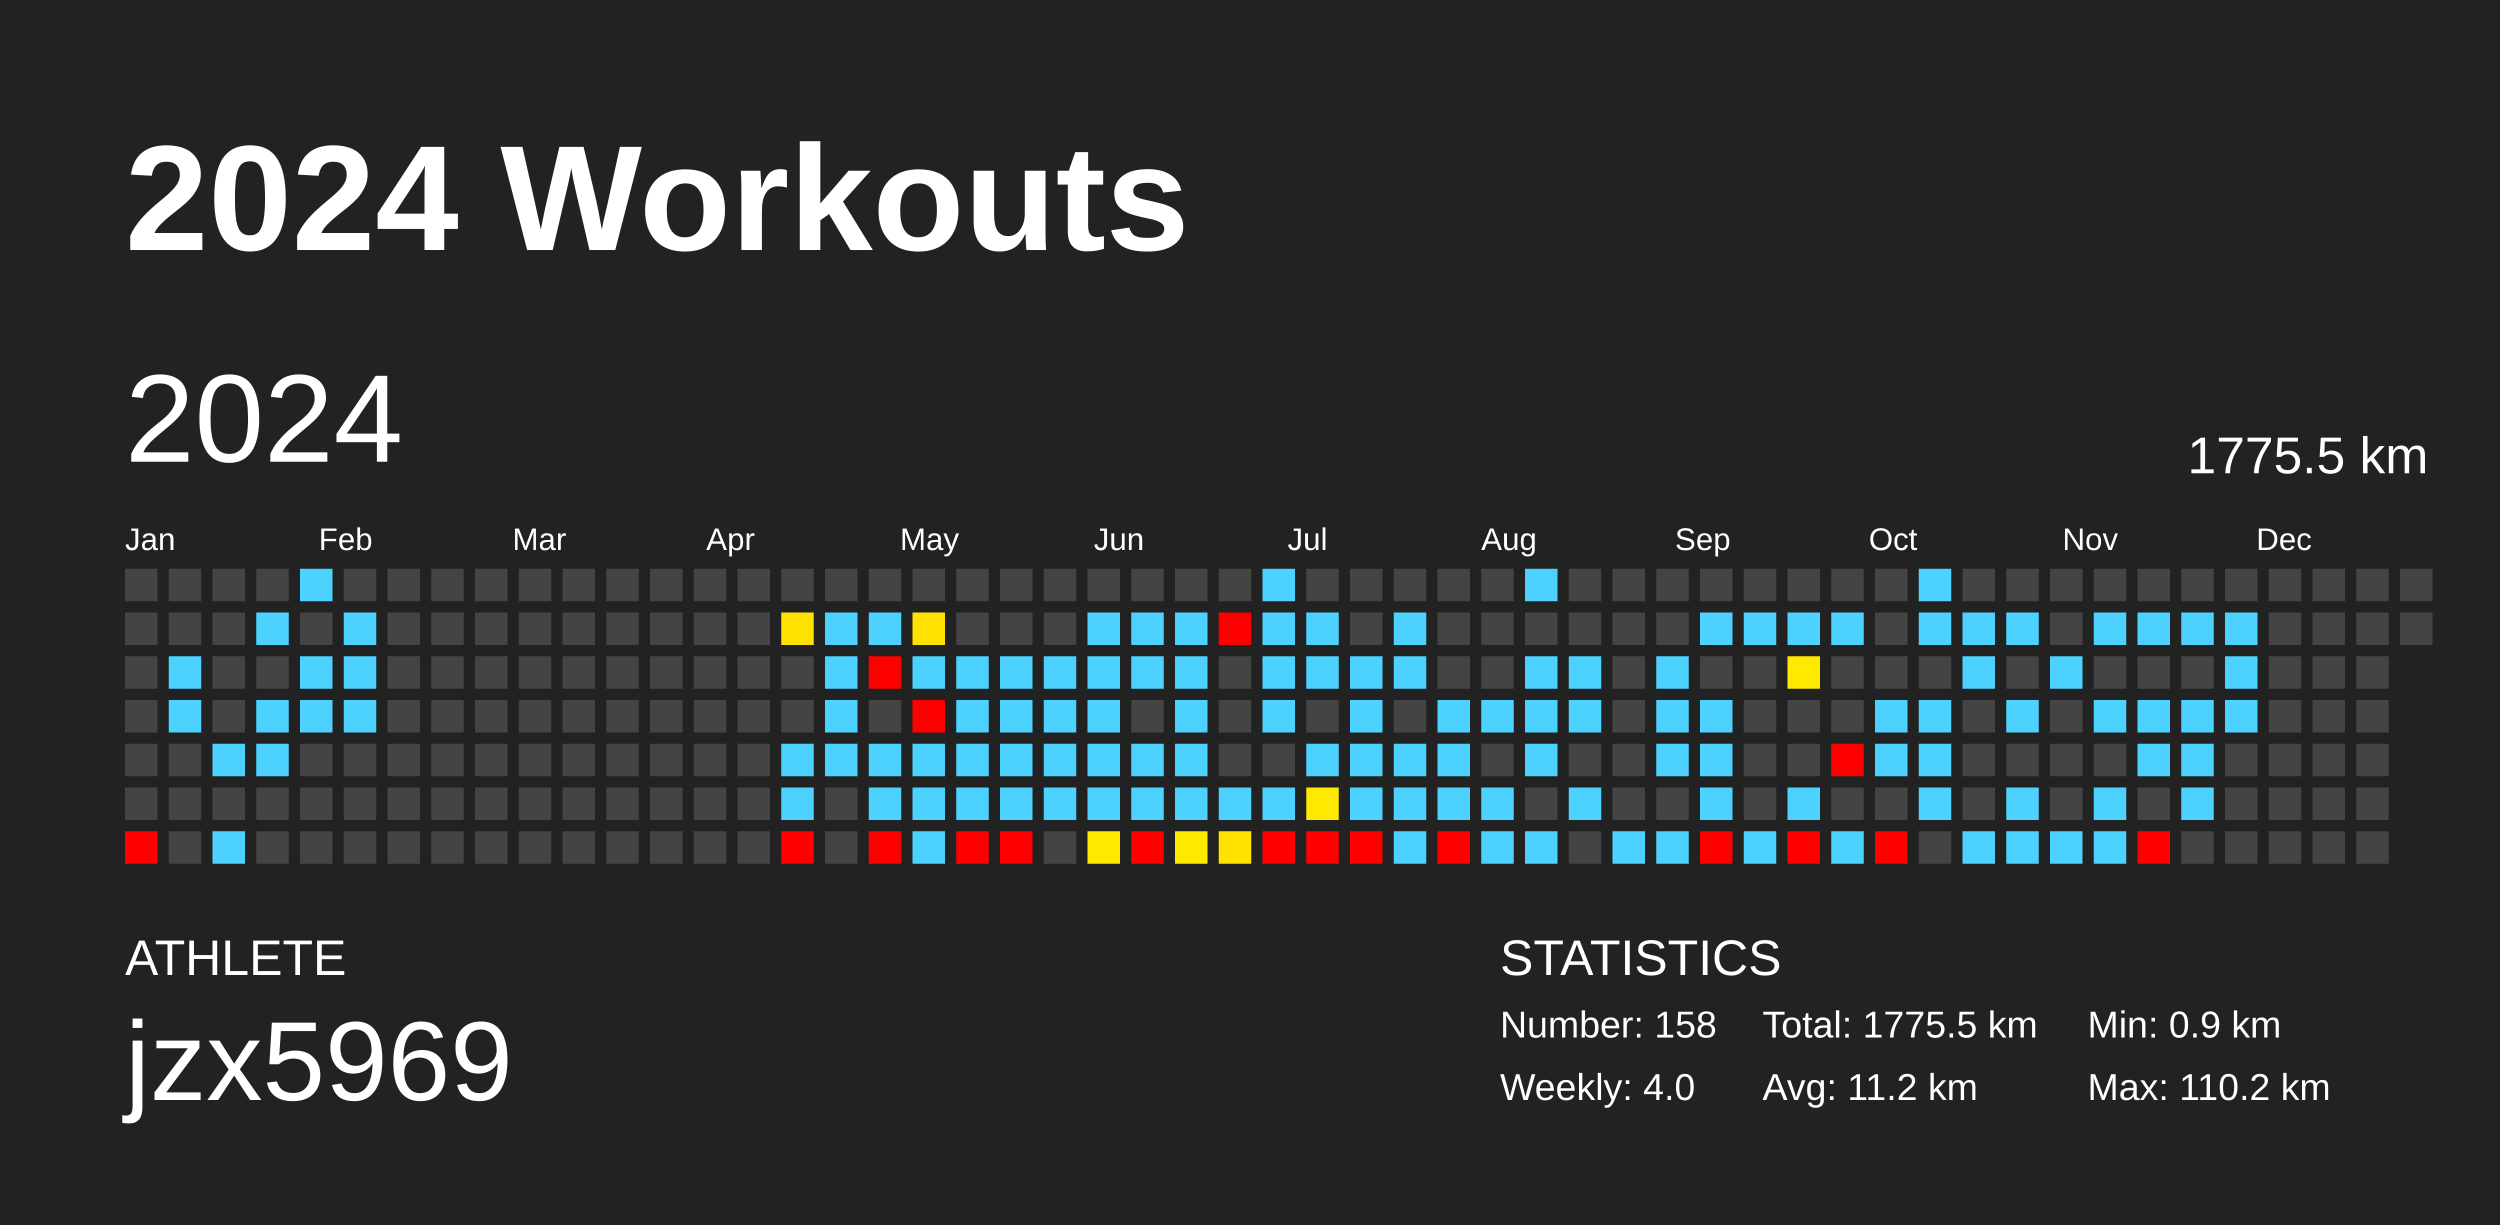
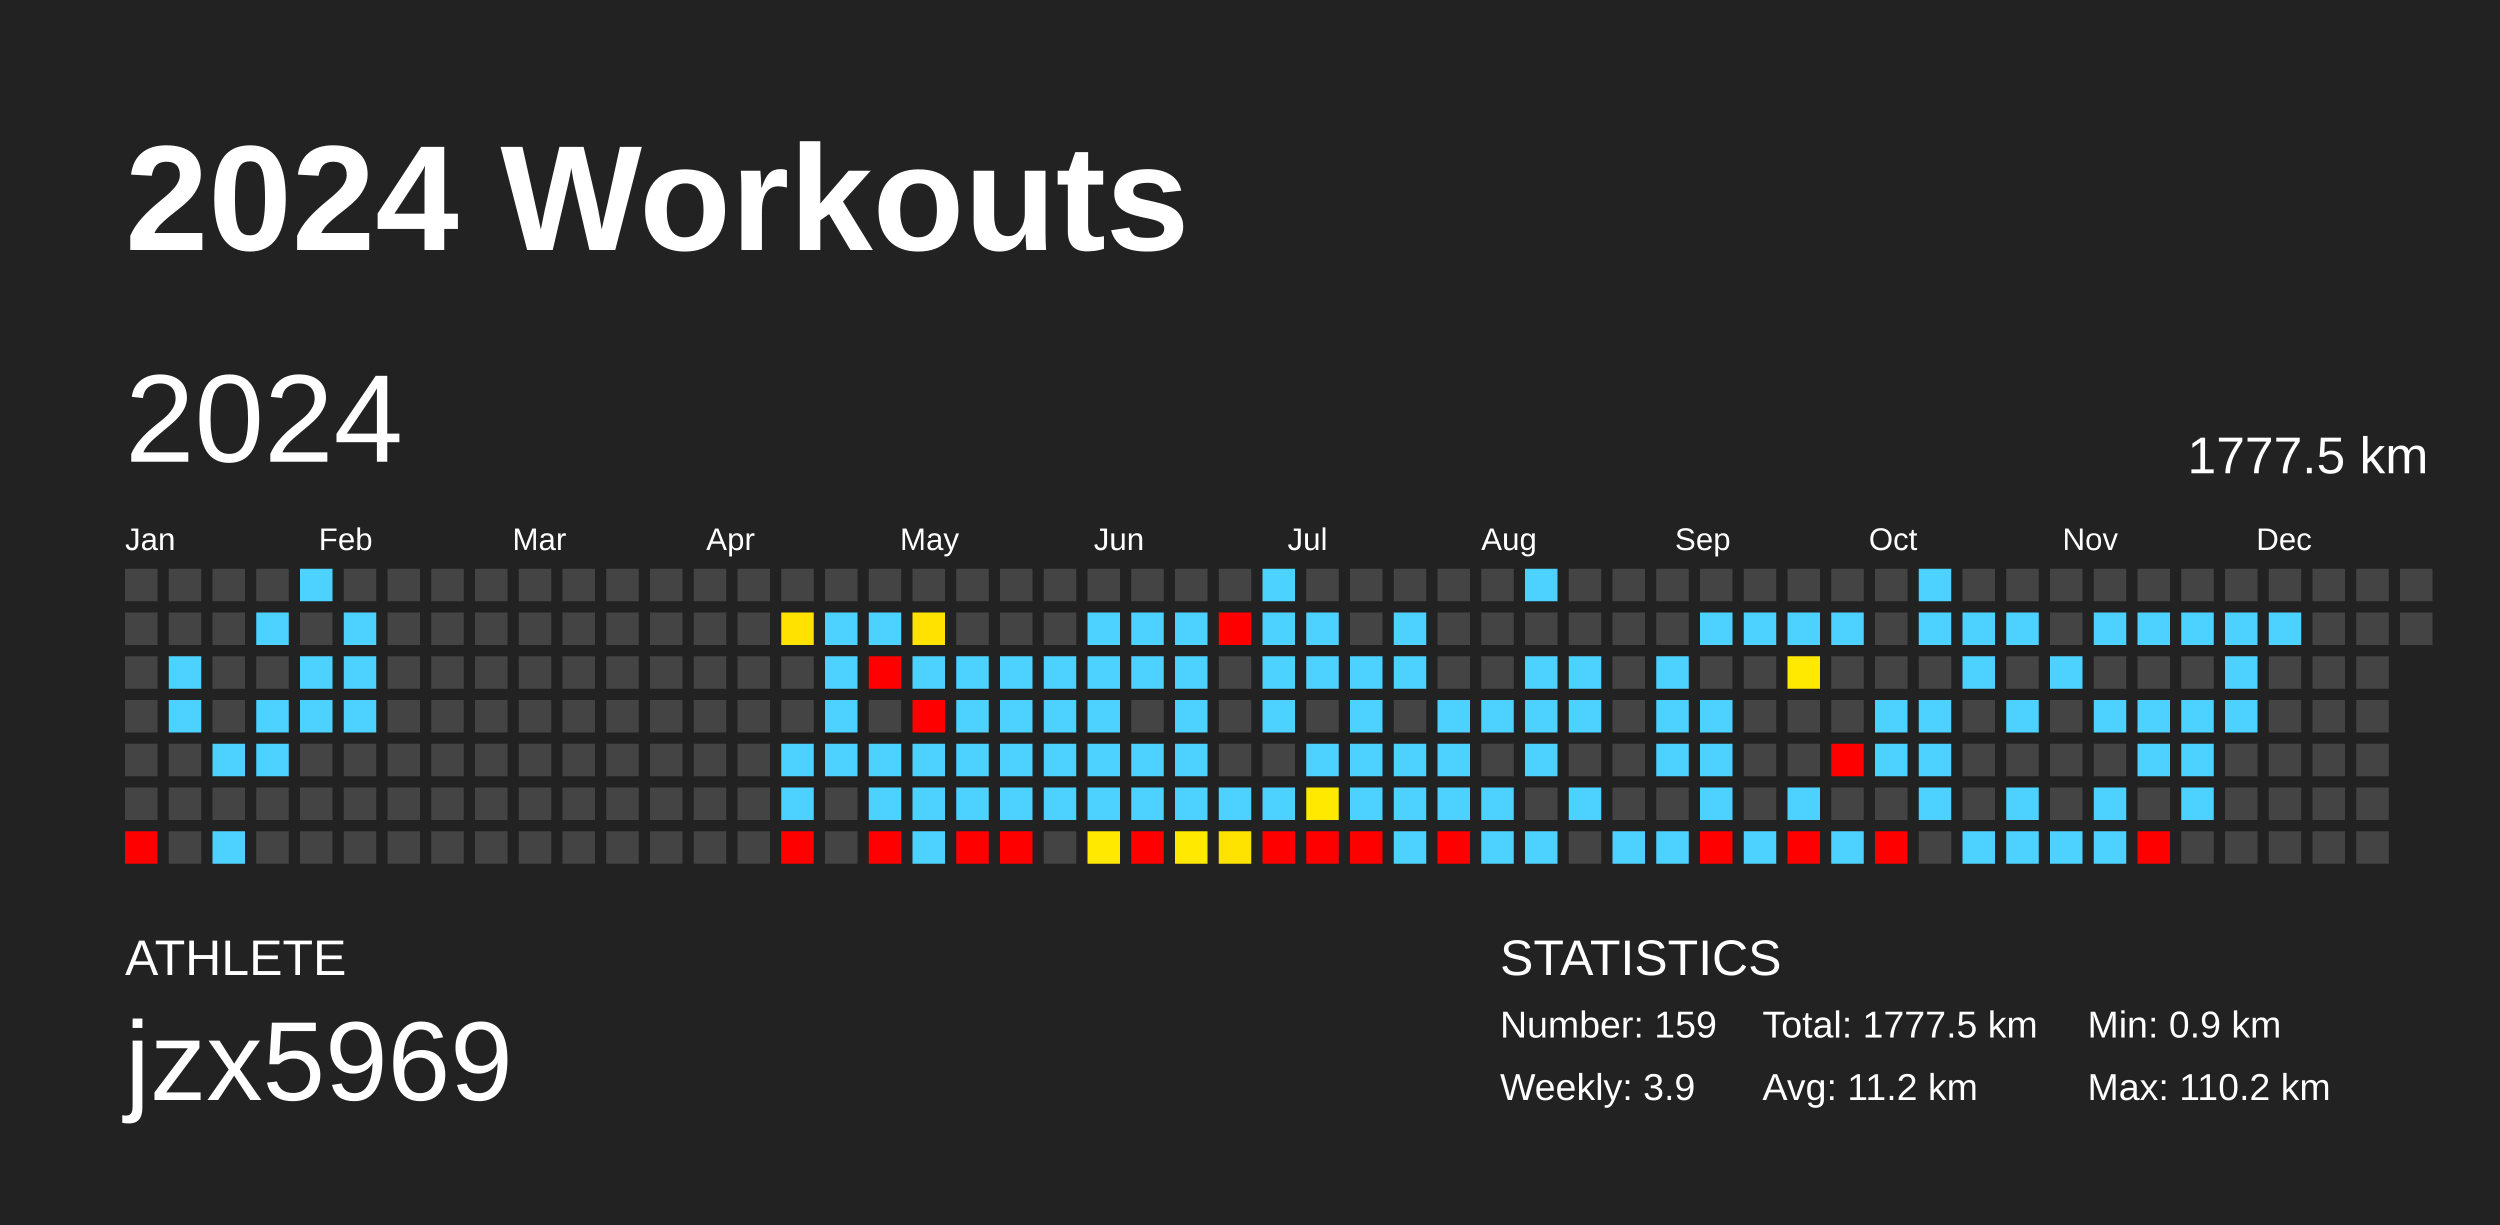
<svg xmlns="http://www.w3.org/2000/svg" baseProfile="full" height="98mm" version="1.1" viewBox="0,0,200,98" width="200mm">
  <defs />
  <rect fill="#222222" height="98" width="200" x="0" y="0" />
  <text fill="#FFFFFF" style="font-size:12px; font-family:Arial; font-weight:bold;" x="10" y="20">2024 Workouts</text>
  <text fill="#FFFFFF" style="font-size:4px; font-family:Arial" x="10" y="78">ATHLETE</text>
  <text fill="#FFFFFF" style="font-size:9px; font-family:Arial" x="10" y="88">jzx5969</text>
  <text fill="#FFFFFF" style="font-size:4px; font-family:Arial" x="120" y="78">STATISTICS</text>
-   <text fill="#FFFFFF" style="font-size:3px; font-family:Arial" x="120" y="83">Number: 158</text>
-   <text fill="#FFFFFF" style="font-size:3px; font-family:Arial" x="120" y="88">Weekly: 4.0</text>
-   <text fill="#FFFFFF" style="font-size:3px; font-family:Arial" x="141" y="83">Total: 1775.5 km</text>
+   <text fill="#FFFFFF" style="font-size:3px; font-family:Arial" x="120" y="83">Number: 159</text>
+   <text fill="#FFFFFF" style="font-size:3px; font-family:Arial" x="120" y="88">Weekly: 3.9</text>
+   <text fill="#FFFFFF" style="font-size:3px; font-family:Arial" x="141" y="83">Total: 1777.5 km</text>
  <text fill="#FFFFFF" style="font-size:3px; font-family:Arial" x="141" y="88">Avg: 11.2 km</text>
  <text fill="#FFFFFF" style="font-size:3px; font-family:Arial" x="167" y="83">Min: 0.9 km</text>
  <text fill="#FFFFFF" style="font-size:3px; font-family:Arial" x="167" y="88">Max: 110.2 km</text>
  <text dominant-baseline="hanging" fill="#FFFFFF" style="font-size:10.0px; font-family:Arial;" x="10" y="30">2024</text>
-   <text dominant-baseline="hanging" fill="#FFFFFF" style="font-size:4.125px; font-family:Arial;" x="175" y="35">1775.5 km</text>
+   <text dominant-baseline="hanging" fill="#FFFFFF" style="font-size:4.125px; font-family:Arial;" x="175" y="35">1777.5 km</text>
  <text fill="#FFFFFF" style="font-size:2.5px; font-family:Arial" x="10.0" y="44">Jan</text>
  <text fill="#FFFFFF" style="font-size:2.5px; font-family:Arial" x="25.5" y="44">Feb</text>
  <text fill="#FFFFFF" style="font-size:2.5px; font-family:Arial" x="41.0" y="44">Mar</text>
  <text fill="#FFFFFF" style="font-size:2.5px; font-family:Arial" x="56.5" y="44">Apr</text>
  <text fill="#FFFFFF" style="font-size:2.5px; font-family:Arial" x="72.0" y="44">May</text>
  <text fill="#FFFFFF" style="font-size:2.5px; font-family:Arial" x="87.5" y="44">Jun</text>
  <text fill="#FFFFFF" style="font-size:2.5px; font-family:Arial" x="103.0" y="44">Jul</text>
  <text fill="#FFFFFF" style="font-size:2.5px; font-family:Arial" x="118.5" y="44">Aug</text>
  <text fill="#FFFFFF" style="font-size:2.5px; font-family:Arial" x="134.0" y="44">Sep</text>
  <text fill="#FFFFFF" style="font-size:2.5px; font-family:Arial" x="149.5" y="44">Oct</text>
  <text fill="#FFFFFF" style="font-size:2.5px; font-family:Arial" x="165.0" y="44">Nov</text>
  <text fill="#FFFFFF" style="font-size:2.5px; font-family:Arial" x="180.5" y="44">Dec</text>
  <rect fill="#444444" height="2.6" width="2.6" x="10.0" y="45.5" />
  <rect fill="#444444" height="2.6" width="2.6" x="10.0" y="49.0" />
  <rect fill="#444444" height="2.6" width="2.6" x="10.0" y="52.5" />
  <rect fill="#444444" height="2.6" width="2.6" x="10.0" y="56.0" />
  <rect fill="#444444" height="2.6" width="2.6" x="10.0" y="59.5" />
  <rect fill="#444444" height="2.6" width="2.6" x="10.0" y="63.0" />
  <rect fill="red" height="2.6" width="2.6" x="10.0" y="66.5" />
  <rect fill="#444444" height="2.6" width="2.6" x="13.5" y="45.5" />
  <rect fill="#444444" height="2.6" width="2.6" x="13.5" y="49.0" />
  <rect fill="#4dd2ff" height="2.6" width="2.6" x="13.5" y="52.5" />
  <rect fill="#4dd2ff" height="2.6" width="2.6" x="13.5" y="56.0" />
  <rect fill="#444444" height="2.6" width="2.6" x="13.5" y="59.5" />
  <rect fill="#444444" height="2.6" width="2.6" x="13.5" y="63.0" />
  <rect fill="#444444" height="2.6" width="2.6" x="13.5" y="66.5" />
  <rect fill="#444444" height="2.6" width="2.6" x="17.0" y="45.5" />
  <rect fill="#444444" height="2.6" width="2.6" x="17.0" y="49.0" />
  <rect fill="#444444" height="2.6" width="2.6" x="17.0" y="52.5" />
  <rect fill="#444444" height="2.6" width="2.6" x="17.0" y="56.0" />
  <rect fill="#4dd2ff" height="2.6" width="2.6" x="17.0" y="59.5" />
  <rect fill="#444444" height="2.6" width="2.6" x="17.0" y="63.0" />
  <rect fill="#4dd2ff" height="2.6" width="2.6" x="17.0" y="66.5" />
  <rect fill="#444444" height="2.6" width="2.6" x="20.5" y="45.5" />
  <rect fill="#4dd2ff" height="2.6" width="2.6" x="20.5" y="49.0" />
  <rect fill="#444444" height="2.6" width="2.6" x="20.5" y="52.5" />
  <rect fill="#4dd2ff" height="2.6" width="2.6" x="20.5" y="56.0" />
  <rect fill="#4dd2ff" height="2.6" width="2.6" x="20.5" y="59.5" />
  <rect fill="#444444" height="2.6" width="2.6" x="20.5" y="63.0" />
  <rect fill="#444444" height="2.6" width="2.6" x="20.5" y="66.5" />
  <rect fill="#4dd2ff" height="2.6" width="2.6" x="24.0" y="45.5" />
  <rect fill="#444444" height="2.6" width="2.6" x="24.0" y="49.0" />
  <rect fill="#4dd2ff" height="2.6" width="2.6" x="24.0" y="52.5" />
  <rect fill="#4dd2ff" height="2.6" width="2.6" x="24.0" y="56.0" />
  <rect fill="#444444" height="2.6" width="2.6" x="24.0" y="59.5" />
  <rect fill="#444444" height="2.6" width="2.6" x="24.0" y="63.0" />
  <rect fill="#444444" height="2.6" width="2.6" x="24.0" y="66.5" />
  <rect fill="#444444" height="2.6" width="2.6" x="27.5" y="45.5" />
  <rect fill="#4dd2ff" height="2.6" width="2.6" x="27.5" y="49.0" />
  <rect fill="#4dd2ff" height="2.6" width="2.6" x="27.5" y="52.5" />
  <rect fill="#4dd2ff" height="2.6" width="2.6" x="27.5" y="56.0" />
  <rect fill="#444444" height="2.6" width="2.6" x="27.5" y="59.5" />
  <rect fill="#444444" height="2.6" width="2.6" x="27.5" y="63.0" />
  <rect fill="#444444" height="2.6" width="2.6" x="27.5" y="66.5" />
  <rect fill="#444444" height="2.6" width="2.6" x="31.0" y="45.5" />
  <rect fill="#444444" height="2.6" width="2.6" x="31.0" y="49.0" />
  <rect fill="#444444" height="2.6" width="2.6" x="31.0" y="52.5" />
  <rect fill="#444444" height="2.6" width="2.6" x="31.0" y="56.0" />
  <rect fill="#444444" height="2.6" width="2.6" x="31.0" y="59.5" />
  <rect fill="#444444" height="2.6" width="2.6" x="31.0" y="63.0" />
  <rect fill="#444444" height="2.6" width="2.6" x="31.0" y="66.5" />
  <rect fill="#444444" height="2.6" width="2.6" x="34.5" y="45.5" />
  <rect fill="#444444" height="2.6" width="2.6" x="34.5" y="49.0" />
  <rect fill="#444444" height="2.6" width="2.6" x="34.5" y="52.5" />
  <rect fill="#444444" height="2.6" width="2.6" x="34.5" y="56.0" />
  <rect fill="#444444" height="2.6" width="2.6" x="34.5" y="59.5" />
  <rect fill="#444444" height="2.6" width="2.6" x="34.5" y="63.0" />
  <rect fill="#444444" height="2.6" width="2.6" x="34.5" y="66.5" />
  <rect fill="#444444" height="2.6" width="2.6" x="38.0" y="45.5" />
  <rect fill="#444444" height="2.6" width="2.6" x="38.0" y="49.0" />
  <rect fill="#444444" height="2.6" width="2.6" x="38.0" y="52.5" />
  <rect fill="#444444" height="2.6" width="2.6" x="38.0" y="56.0" />
  <rect fill="#444444" height="2.6" width="2.6" x="38.0" y="59.5" />
  <rect fill="#444444" height="2.6" width="2.6" x="38.0" y="63.0" />
  <rect fill="#444444" height="2.6" width="2.6" x="38.0" y="66.5" />
  <rect fill="#444444" height="2.6" width="2.6" x="41.5" y="45.5" />
  <rect fill="#444444" height="2.6" width="2.6" x="41.5" y="49.0" />
  <rect fill="#444444" height="2.6" width="2.6" x="41.5" y="52.5" />
  <rect fill="#444444" height="2.6" width="2.6" x="41.5" y="56.0" />
  <rect fill="#444444" height="2.6" width="2.6" x="41.5" y="59.5" />
  <rect fill="#444444" height="2.6" width="2.6" x="41.5" y="63.0" />
  <rect fill="#444444" height="2.6" width="2.6" x="41.5" y="66.5" />
  <rect fill="#444444" height="2.6" width="2.6" x="45.0" y="45.5" />
  <rect fill="#444444" height="2.6" width="2.6" x="45.0" y="49.0" />
  <rect fill="#444444" height="2.6" width="2.6" x="45.0" y="52.5" />
  <rect fill="#444444" height="2.6" width="2.6" x="45.0" y="56.0" />
  <rect fill="#444444" height="2.6" width="2.6" x="45.0" y="59.5" />
  <rect fill="#444444" height="2.6" width="2.6" x="45.0" y="63.0" />
  <rect fill="#444444" height="2.6" width="2.6" x="45.0" y="66.5" />
  <rect fill="#444444" height="2.6" width="2.6" x="48.5" y="45.5" />
  <rect fill="#444444" height="2.6" width="2.6" x="48.5" y="49.0" />
  <rect fill="#444444" height="2.6" width="2.6" x="48.5" y="52.5" />
  <rect fill="#444444" height="2.6" width="2.6" x="48.5" y="56.0" />
  <rect fill="#444444" height="2.6" width="2.6" x="48.5" y="59.5" />
  <rect fill="#444444" height="2.6" width="2.6" x="48.5" y="63.0" />
  <rect fill="#444444" height="2.6" width="2.6" x="48.5" y="66.5" />
  <rect fill="#444444" height="2.6" width="2.6" x="52.0" y="45.5" />
  <rect fill="#444444" height="2.6" width="2.6" x="52.0" y="49.0" />
  <rect fill="#444444" height="2.6" width="2.6" x="52.0" y="52.5" />
  <rect fill="#444444" height="2.6" width="2.6" x="52.0" y="56.0" />
  <rect fill="#444444" height="2.6" width="2.6" x="52.0" y="59.5" />
  <rect fill="#444444" height="2.6" width="2.6" x="52.0" y="63.0" />
  <rect fill="#444444" height="2.6" width="2.6" x="52.0" y="66.5" />
  <rect fill="#444444" height="2.6" width="2.6" x="55.5" y="45.5" />
  <rect fill="#444444" height="2.6" width="2.6" x="55.5" y="49.0" />
  <rect fill="#444444" height="2.6" width="2.6" x="55.5" y="52.5" />
  <rect fill="#444444" height="2.6" width="2.6" x="55.5" y="56.0" />
  <rect fill="#444444" height="2.6" width="2.6" x="55.5" y="59.5" />
  <rect fill="#444444" height="2.6" width="2.6" x="55.5" y="63.0" />
  <rect fill="#444444" height="2.6" width="2.6" x="55.5" y="66.5" />
  <rect fill="#444444" height="2.6" width="2.6" x="59.0" y="45.5" />
  <rect fill="#444444" height="2.6" width="2.6" x="59.0" y="49.0" />
  <rect fill="#444444" height="2.6" width="2.6" x="59.0" y="52.5" />
  <rect fill="#444444" height="2.6" width="2.6" x="59.0" y="56.0" />
  <rect fill="#444444" height="2.6" width="2.6" x="59.0" y="59.5" />
  <rect fill="#444444" height="2.6" width="2.6" x="59.0" y="63.0" />
  <rect fill="#444444" height="2.6" width="2.6" x="59.0" y="66.5" />
  <rect fill="#444444" height="2.6" width="2.6" x="62.5" y="45.5" />
  <rect fill="#ffe200" height="2.6" width="2.6" x="62.5" y="49.0" />
  <rect fill="#444444" height="2.6" width="2.6" x="62.5" y="52.5" />
  <rect fill="#444444" height="2.6" width="2.6" x="62.5" y="56.0" />
  <rect fill="#4dd2ff" height="2.6" width="2.6" x="62.5" y="59.5" />
  <rect fill="#4dd2ff" height="2.6" width="2.6" x="62.5" y="63.0" />
  <rect fill="red" height="2.6" width="2.6" x="62.5" y="66.5" />
  <rect fill="#444444" height="2.6" width="2.6" x="66.0" y="45.5" />
  <rect fill="#4dd2ff" height="2.6" width="2.6" x="66.0" y="49.0" />
  <rect fill="#4dd2ff" height="2.6" width="2.6" x="66.0" y="52.5" />
  <rect fill="#4dd2ff" height="2.6" width="2.6" x="66.0" y="56.0" />
  <rect fill="#4dd2ff" height="2.6" width="2.6" x="66.0" y="59.5" />
  <rect fill="#444444" height="2.6" width="2.6" x="66.0" y="63.0" />
  <rect fill="#444444" height="2.6" width="2.6" x="66.0" y="66.5" />
  <rect fill="#444444" height="2.6" width="2.6" x="69.5" y="45.5" />
  <rect fill="#4dd2ff" height="2.6" width="2.6" x="69.5" y="49.0" />
  <rect fill="red" height="2.6" width="2.6" x="69.5" y="52.5" />
  <rect fill="#444444" height="2.6" width="2.6" x="69.5" y="56.0" />
  <rect fill="#4dd2ff" height="2.6" width="2.6" x="69.5" y="59.5" />
  <rect fill="#4dd2ff" height="2.6" width="2.6" x="69.5" y="63.0" />
  <rect fill="red" height="2.6" width="2.6" x="69.5" y="66.5" />
  <rect fill="#444444" height="2.6" width="2.6" x="73.0" y="45.5" />
  <rect fill="#ffe200" height="2.6" width="2.6" x="73.0" y="49.0" />
  <rect fill="#4dd2ff" height="2.6" width="2.6" x="73.0" y="52.5" />
  <rect fill="red" height="2.6" width="2.6" x="73.0" y="56.0" />
  <rect fill="#4dd2ff" height="2.6" width="2.6" x="73.0" y="59.5" />
  <rect fill="#4dd2ff" height="2.6" width="2.6" x="73.0" y="63.0" />
  <rect fill="#4dd2ff" height="2.6" width="2.6" x="73.0" y="66.5" />
  <rect fill="#444444" height="2.6" width="2.6" x="76.5" y="45.5" />
  <rect fill="#444444" height="2.6" width="2.6" x="76.5" y="49.0" />
  <rect fill="#4dd2ff" height="2.6" width="2.6" x="76.5" y="52.5" />
  <rect fill="#4dd2ff" height="2.6" width="2.6" x="76.5" y="56.0" />
  <rect fill="#4dd2ff" height="2.6" width="2.6" x="76.5" y="59.5" />
  <rect fill="#4dd2ff" height="2.6" width="2.6" x="76.5" y="63.0" />
  <rect fill="red" height="2.6" width="2.6" x="76.5" y="66.5" />
  <rect fill="#444444" height="2.6" width="2.6" x="80.0" y="45.5" />
  <rect fill="#444444" height="2.6" width="2.6" x="80.0" y="49.0" />
  <rect fill="#4dd2ff" height="2.6" width="2.6" x="80.0" y="52.5" />
  <rect fill="#4dd2ff" height="2.6" width="2.6" x="80.0" y="56.0" />
  <rect fill="#4dd2ff" height="2.6" width="2.6" x="80.0" y="59.5" />
  <rect fill="#4dd2ff" height="2.6" width="2.6" x="80.0" y="63.0" />
  <rect fill="red" height="2.6" width="2.6" x="80.0" y="66.5" />
  <rect fill="#444444" height="2.6" width="2.6" x="83.5" y="45.5" />
  <rect fill="#444444" height="2.6" width="2.6" x="83.5" y="49.0" />
  <rect fill="#4dd2ff" height="2.6" width="2.6" x="83.5" y="52.5" />
  <rect fill="#4dd2ff" height="2.6" width="2.6" x="83.5" y="56.0" />
  <rect fill="#4dd2ff" height="2.6" width="2.6" x="83.5" y="59.5" />
  <rect fill="#4dd2ff" height="2.6" width="2.6" x="83.5" y="63.0" />
  <rect fill="#444444" height="2.6" width="2.6" x="83.5" y="66.5" />
  <rect fill="#444444" height="2.6" width="2.6" x="87.0" y="45.5" />
  <rect fill="#4dd2ff" height="2.6" width="2.6" x="87.0" y="49.0" />
  <rect fill="#4dd2ff" height="2.6" width="2.6" x="87.0" y="52.5" />
  <rect fill="#4dd2ff" height="2.6" width="2.6" x="87.0" y="56.0" />
  <rect fill="#4dd2ff" height="2.6" width="2.6" x="87.0" y="59.5" />
  <rect fill="#4dd2ff" height="2.6" width="2.6" x="87.0" y="63.0" />
  <rect fill="#ffe900" height="2.6" width="2.6" x="87.0" y="66.5" />
  <rect fill="#444444" height="2.6" width="2.6" x="90.5" y="45.5" />
  <rect fill="#4dd2ff" height="2.6" width="2.6" x="90.5" y="49.0" />
  <rect fill="#4dd2ff" height="2.6" width="2.6" x="90.5" y="52.5" />
  <rect fill="#444444" height="2.6" width="2.6" x="90.5" y="56.0" />
  <rect fill="#4dd2ff" height="2.6" width="2.6" x="90.5" y="59.5" />
  <rect fill="#4dd2ff" height="2.6" width="2.6" x="90.5" y="63.0" />
  <rect fill="red" height="2.6" width="2.6" x="90.5" y="66.5" />
  <rect fill="#444444" height="2.6" width="2.6" x="94.0" y="45.5" />
  <rect fill="#4dd2ff" height="2.6" width="2.6" x="94.0" y="49.0" />
  <rect fill="#4dd2ff" height="2.6" width="2.6" x="94.0" y="52.5" />
  <rect fill="#4dd2ff" height="2.6" width="2.6" x="94.0" y="56.0" />
  <rect fill="#4dd2ff" height="2.6" width="2.6" x="94.0" y="59.5" />
  <rect fill="#4dd2ff" height="2.6" width="2.6" x="94.0" y="63.0" />
  <rect fill="#ffe900" height="2.6" width="2.6" x="94.0" y="66.5" />
  <rect fill="#444444" height="2.6" width="2.6" x="97.5" y="45.5" />
  <rect fill="red" height="2.6" width="2.6" x="97.5" y="49.0" />
  <rect fill="#444444" height="2.6" width="2.6" x="97.5" y="52.5" />
  <rect fill="#444444" height="2.6" width="2.6" x="97.5" y="56.0" />
  <rect fill="#444444" height="2.6" width="2.6" x="97.5" y="59.5" />
  <rect fill="#4dd2ff" height="2.6" width="2.6" x="97.5" y="63.0" />
  <rect fill="#ffe300" height="2.6" width="2.6" x="97.5" y="66.5" />
  <rect fill="#4dd2ff" height="2.6" width="2.6" x="101.0" y="45.5" />
  <rect fill="#4dd2ff" height="2.6" width="2.6" x="101.0" y="49.0" />
  <rect fill="#4dd2ff" height="2.6" width="2.6" x="101.0" y="52.5" />
  <rect fill="#4dd2ff" height="2.6" width="2.6" x="101.0" y="56.0" />
  <rect fill="#444444" height="2.6" width="2.6" x="101.0" y="59.5" />
  <rect fill="#4dd2ff" height="2.6" width="2.6" x="101.0" y="63.0" />
  <rect fill="red" height="2.6" width="2.6" x="101.0" y="66.5" />
  <rect fill="#444444" height="2.6" width="2.6" x="104.5" y="45.5" />
  <rect fill="#4dd2ff" height="2.6" width="2.6" x="104.5" y="49.0" />
  <rect fill="#4dd2ff" height="2.6" width="2.6" x="104.5" y="52.5" />
  <rect fill="#444444" height="2.6" width="2.6" x="104.5" y="56.0" />
  <rect fill="#4dd2ff" height="2.6" width="2.6" x="104.5" y="59.5" />
  <rect fill="#ffe900" height="2.6" width="2.6" x="104.5" y="63.0" />
  <rect fill="red" height="2.6" width="2.6" x="104.5" y="66.5" />
  <rect fill="#444444" height="2.6" width="2.6" x="108.0" y="45.5" />
  <rect fill="#444444" height="2.6" width="2.6" x="108.0" y="49.0" />
  <rect fill="#4dd2ff" height="2.6" width="2.6" x="108.0" y="52.5" />
  <rect fill="#4dd2ff" height="2.6" width="2.6" x="108.0" y="56.0" />
  <rect fill="#4dd2ff" height="2.6" width="2.6" x="108.0" y="59.5" />
  <rect fill="#4dd2ff" height="2.6" width="2.6" x="108.0" y="63.0" />
  <rect fill="red" height="2.6" width="2.6" x="108.0" y="66.5" />
  <rect fill="#444444" height="2.6" width="2.6" x="111.5" y="45.5" />
  <rect fill="#4dd2ff" height="2.6" width="2.6" x="111.5" y="49.0" />
  <rect fill="#4dd2ff" height="2.6" width="2.6" x="111.5" y="52.5" />
  <rect fill="#444444" height="2.6" width="2.6" x="111.5" y="56.0" />
  <rect fill="#4dd2ff" height="2.6" width="2.6" x="111.5" y="59.5" />
  <rect fill="#4dd2ff" height="2.6" width="2.6" x="111.5" y="63.0" />
  <rect fill="#4dd2ff" height="2.6" width="2.6" x="111.5" y="66.5" />
  <rect fill="#444444" height="2.6" width="2.6" x="115.0" y="45.5" />
  <rect fill="#444444" height="2.6" width="2.6" x="115.0" y="49.0" />
  <rect fill="#444444" height="2.6" width="2.6" x="115.0" y="52.5" />
  <rect fill="#4dd2ff" height="2.6" width="2.6" x="115.0" y="56.0" />
  <rect fill="#4dd2ff" height="2.6" width="2.6" x="115.0" y="59.5" />
  <rect fill="#4dd2ff" height="2.6" width="2.6" x="115.0" y="63.0" />
  <rect fill="red" height="2.6" width="2.6" x="115.0" y="66.5" />
  <rect fill="#444444" height="2.6" width="2.6" x="118.5" y="45.5" />
  <rect fill="#444444" height="2.6" width="2.6" x="118.5" y="49.0" />
  <rect fill="#444444" height="2.6" width="2.6" x="118.5" y="52.5" />
  <rect fill="#4dd2ff" height="2.6" width="2.6" x="118.5" y="56.0" />
  <rect fill="#444444" height="2.6" width="2.6" x="118.5" y="59.5" />
  <rect fill="#4dd2ff" height="2.6" width="2.6" x="118.5" y="63.0" />
  <rect fill="#4dd2ff" height="2.6" width="2.6" x="118.5" y="66.5" />
  <rect fill="#4dd2ff" height="2.6" width="2.6" x="122.0" y="45.5" />
  <rect fill="#444444" height="2.6" width="2.6" x="122.0" y="49.0" />
  <rect fill="#4dd2ff" height="2.6" width="2.6" x="122.0" y="52.5" />
  <rect fill="#4dd2ff" height="2.6" width="2.6" x="122.0" y="56.0" />
  <rect fill="#4dd2ff" height="2.6" width="2.6" x="122.0" y="59.5" />
  <rect fill="#444444" height="2.6" width="2.6" x="122.0" y="63.0" />
  <rect fill="#4dd2ff" height="2.6" width="2.6" x="122.0" y="66.5" />
  <rect fill="#444444" height="2.6" width="2.6" x="125.5" y="45.5" />
  <rect fill="#444444" height="2.6" width="2.6" x="125.5" y="49.0" />
  <rect fill="#4dd2ff" height="2.6" width="2.6" x="125.5" y="52.5" />
  <rect fill="#4dd2ff" height="2.6" width="2.6" x="125.5" y="56.0" />
  <rect fill="#444444" height="2.6" width="2.6" x="125.5" y="59.5" />
  <rect fill="#4dd2ff" height="2.6" width="2.6" x="125.5" y="63.0" />
  <rect fill="#444444" height="2.6" width="2.6" x="125.5" y="66.5" />
  <rect fill="#444444" height="2.6" width="2.6" x="129.0" y="45.5" />
  <rect fill="#444444" height="2.6" width="2.6" x="129.0" y="49.0" />
  <rect fill="#444444" height="2.6" width="2.6" x="129.0" y="52.5" />
  <rect fill="#444444" height="2.6" width="2.6" x="129.0" y="56.0" />
  <rect fill="#444444" height="2.6" width="2.6" x="129.0" y="59.5" />
  <rect fill="#444444" height="2.6" width="2.6" x="129.0" y="63.0" />
  <rect fill="#4dd2ff" height="2.6" width="2.6" x="129.0" y="66.5" />
  <rect fill="#444444" height="2.6" width="2.6" x="132.5" y="45.5" />
  <rect fill="#444444" height="2.6" width="2.6" x="132.5" y="49.0" />
  <rect fill="#4dd2ff" height="2.6" width="2.6" x="132.5" y="52.5" />
  <rect fill="#4dd2ff" height="2.6" width="2.6" x="132.5" y="56.0" />
  <rect fill="#4dd2ff" height="2.6" width="2.6" x="132.5" y="59.5" />
  <rect fill="#444444" height="2.6" width="2.6" x="132.5" y="63.0" />
  <rect fill="#4dd2ff" height="2.6" width="2.6" x="132.5" y="66.5" />
  <rect fill="#444444" height="2.6" width="2.6" x="136.0" y="45.5" />
  <rect fill="#4dd2ff" height="2.6" width="2.6" x="136.0" y="49.0" />
  <rect fill="#444444" height="2.6" width="2.6" x="136.0" y="52.5" />
  <rect fill="#4dd2ff" height="2.6" width="2.6" x="136.0" y="56.0" />
  <rect fill="#4dd2ff" height="2.6" width="2.6" x="136.0" y="59.5" />
  <rect fill="#4dd2ff" height="2.6" width="2.6" x="136.0" y="63.0" />
  <rect fill="red" height="2.6" width="2.6" x="136.0" y="66.5" />
  <rect fill="#444444" height="2.6" width="2.6" x="139.5" y="45.5" />
  <rect fill="#4dd2ff" height="2.6" width="2.6" x="139.5" y="49.0" />
  <rect fill="#444444" height="2.6" width="2.6" x="139.5" y="52.5" />
  <rect fill="#444444" height="2.6" width="2.6" x="139.5" y="56.0" />
  <rect fill="#444444" height="2.6" width="2.6" x="139.5" y="59.5" />
  <rect fill="#444444" height="2.6" width="2.6" x="139.5" y="63.0" />
  <rect fill="#4dd2ff" height="2.6" width="2.6" x="139.5" y="66.5" />
  <rect fill="#444444" height="2.6" width="2.6" x="143.0" y="45.5" />
  <rect fill="#4dd2ff" height="2.6" width="2.6" x="143.0" y="49.0" />
  <rect fill="#ffe900" height="2.6" width="2.6" x="143.0" y="52.5" />
  <rect fill="#444444" height="2.6" width="2.6" x="143.0" y="56.0" />
  <rect fill="#444444" height="2.6" width="2.6" x="143.0" y="59.5" />
  <rect fill="#4dd2ff" height="2.6" width="2.6" x="143.0" y="63.0" />
  <rect fill="red" height="2.6" width="2.6" x="143.0" y="66.5" />
  <rect fill="#444444" height="2.6" width="2.6" x="146.5" y="45.5" />
  <rect fill="#4dd2ff" height="2.6" width="2.6" x="146.5" y="49.0" />
  <rect fill="#444444" height="2.6" width="2.6" x="146.5" y="52.5" />
  <rect fill="#444444" height="2.6" width="2.6" x="146.5" y="56.0" />
  <rect fill="red" height="2.6" width="2.6" x="146.5" y="59.5" />
  <rect fill="#444444" height="2.6" width="2.6" x="146.5" y="63.0" />
  <rect fill="#4dd2ff" height="2.6" width="2.6" x="146.5" y="66.5" />
  <rect fill="#444444" height="2.6" width="2.6" x="150.0" y="45.5" />
  <rect fill="#444444" height="2.6" width="2.6" x="150.0" y="49.0" />
  <rect fill="#444444" height="2.6" width="2.6" x="150.0" y="52.5" />
  <rect fill="#4dd2ff" height="2.6" width="2.6" x="150.0" y="56.0" />
  <rect fill="#4dd2ff" height="2.6" width="2.6" x="150.0" y="59.5" />
  <rect fill="#444444" height="2.6" width="2.6" x="150.0" y="63.0" />
  <rect fill="red" height="2.6" width="2.6" x="150.0" y="66.5" />
  <rect fill="#4dd2ff" height="2.6" width="2.6" x="153.5" y="45.5" />
  <rect fill="#4dd2ff" height="2.6" width="2.6" x="153.5" y="49.0" />
  <rect fill="#444444" height="2.6" width="2.6" x="153.5" y="52.5" />
  <rect fill="#4dd2ff" height="2.6" width="2.6" x="153.5" y="56.0" />
  <rect fill="#4dd2ff" height="2.6" width="2.6" x="153.5" y="59.5" />
  <rect fill="#4dd2ff" height="2.6" width="2.6" x="153.5" y="63.0" />
  <rect fill="#444444" height="2.6" width="2.6" x="153.5" y="66.5" />
  <rect fill="#444444" height="2.6" width="2.6" x="157.0" y="45.5" />
  <rect fill="#4dd2ff" height="2.6" width="2.6" x="157.0" y="49.0" />
  <rect fill="#4dd2ff" height="2.6" width="2.6" x="157.0" y="52.5" />
  <rect fill="#444444" height="2.6" width="2.6" x="157.0" y="56.0" />
  <rect fill="#444444" height="2.6" width="2.6" x="157.0" y="59.5" />
  <rect fill="#444444" height="2.6" width="2.6" x="157.0" y="63.0" />
  <rect fill="#4dd2ff" height="2.6" width="2.6" x="157.0" y="66.5" />
  <rect fill="#444444" height="2.6" width="2.6" x="160.5" y="45.5" />
  <rect fill="#4dd2ff" height="2.6" width="2.6" x="160.5" y="49.0" />
  <rect fill="#444444" height="2.6" width="2.6" x="160.5" y="52.5" />
  <rect fill="#4dd2ff" height="2.6" width="2.6" x="160.5" y="56.0" />
  <rect fill="#444444" height="2.6" width="2.6" x="160.5" y="59.5" />
  <rect fill="#4dd2ff" height="2.6" width="2.6" x="160.5" y="63.0" />
  <rect fill="#4dd2ff" height="2.6" width="2.6" x="160.5" y="66.5" />
  <rect fill="#444444" height="2.6" width="2.6" x="164.0" y="45.5" />
  <rect fill="#444444" height="2.6" width="2.6" x="164.0" y="49.0" />
  <rect fill="#4dd2ff" height="2.6" width="2.6" x="164.0" y="52.5" />
  <rect fill="#444444" height="2.6" width="2.6" x="164.0" y="56.0" />
  <rect fill="#444444" height="2.6" width="2.6" x="164.0" y="59.5" />
  <rect fill="#444444" height="2.6" width="2.6" x="164.0" y="63.0" />
  <rect fill="#4dd2ff" height="2.6" width="2.6" x="164.0" y="66.5" />
  <rect fill="#444444" height="2.6" width="2.6" x="167.5" y="45.5" />
  <rect fill="#4dd2ff" height="2.6" width="2.6" x="167.5" y="49.0" />
  <rect fill="#444444" height="2.6" width="2.6" x="167.5" y="52.5" />
  <rect fill="#4dd2ff" height="2.6" width="2.6" x="167.5" y="56.0" />
  <rect fill="#444444" height="2.6" width="2.6" x="167.5" y="59.5" />
  <rect fill="#4dd2ff" height="2.6" width="2.6" x="167.5" y="63.0" />
  <rect fill="#4dd2ff" height="2.6" width="2.6" x="167.5" y="66.5" />
  <rect fill="#444444" height="2.6" width="2.6" x="171.0" y="45.5" />
  <rect fill="#4dd2ff" height="2.6" width="2.6" x="171.0" y="49.0" />
  <rect fill="#444444" height="2.6" width="2.6" x="171.0" y="52.5" />
  <rect fill="#4dd2ff" height="2.6" width="2.6" x="171.0" y="56.0" />
  <rect fill="#4dd2ff" height="2.6" width="2.6" x="171.0" y="59.5" />
  <rect fill="#444444" height="2.6" width="2.6" x="171.0" y="63.0" />
  <rect fill="red" height="2.6" width="2.6" x="171.0" y="66.5" />
  <rect fill="#444444" height="2.6" width="2.6" x="174.5" y="45.5" />
  <rect fill="#4dd2ff" height="2.6" width="2.6" x="174.5" y="49.0" />
  <rect fill="#444444" height="2.6" width="2.6" x="174.5" y="52.5" />
  <rect fill="#4dd2ff" height="2.6" width="2.6" x="174.5" y="56.0" />
  <rect fill="#4dd2ff" height="2.6" width="2.6" x="174.5" y="59.5" />
  <rect fill="#4dd2ff" height="2.6" width="2.6" x="174.5" y="63.0" />
  <rect fill="#444444" height="2.6" width="2.6" x="174.5" y="66.5" />
  <rect fill="#444444" height="2.6" width="2.6" x="178.0" y="45.5" />
  <rect fill="#4dd2ff" height="2.6" width="2.6" x="178.0" y="49.0" />
  <rect fill="#4dd2ff" height="2.6" width="2.6" x="178.0" y="52.5" />
  <rect fill="#4dd2ff" height="2.6" width="2.6" x="178.0" y="56.0" />
  <rect fill="#444444" height="2.6" width="2.6" x="178.0" y="59.5" />
  <rect fill="#444444" height="2.6" width="2.6" x="178.0" y="63.0" />
  <rect fill="#444444" height="2.6" width="2.6" x="178.0" y="66.5" />
  <rect fill="#444444" height="2.6" width="2.6" x="181.5" y="45.5" />
-   <rect fill="#444444" height="2.6" width="2.6" x="181.5" y="49.0" />
+   <rect fill="#4dd2ff" height="2.6" width="2.6" x="181.5" y="49.0" />
  <rect fill="#444444" height="2.6" width="2.6" x="181.5" y="52.5" />
  <rect fill="#444444" height="2.6" width="2.6" x="181.5" y="56.0" />
  <rect fill="#444444" height="2.6" width="2.6" x="181.5" y="59.5" />
  <rect fill="#444444" height="2.6" width="2.6" x="181.5" y="63.0" />
  <rect fill="#444444" height="2.6" width="2.6" x="181.5" y="66.5" />
  <rect fill="#444444" height="2.6" width="2.6" x="185.0" y="45.5" />
  <rect fill="#444444" height="2.6" width="2.6" x="185.0" y="49.0" />
  <rect fill="#444444" height="2.6" width="2.6" x="185.0" y="52.5" />
  <rect fill="#444444" height="2.6" width="2.6" x="185.0" y="56.0" />
  <rect fill="#444444" height="2.6" width="2.6" x="185.0" y="59.5" />
  <rect fill="#444444" height="2.6" width="2.6" x="185.0" y="63.0" />
  <rect fill="#444444" height="2.6" width="2.6" x="185.0" y="66.5" />
  <rect fill="#444444" height="2.6" width="2.6" x="188.5" y="45.5" />
  <rect fill="#444444" height="2.6" width="2.6" x="188.5" y="49.0" />
  <rect fill="#444444" height="2.6" width="2.6" x="188.5" y="52.5" />
  <rect fill="#444444" height="2.6" width="2.6" x="188.5" y="56.0" />
  <rect fill="#444444" height="2.6" width="2.6" x="188.5" y="59.5" />
  <rect fill="#444444" height="2.6" width="2.6" x="188.5" y="63.0" />
  <rect fill="#444444" height="2.6" width="2.6" x="188.5" y="66.5" />
  <rect fill="#444444" height="2.6" width="2.6" x="192.0" y="45.5" />
  <rect fill="#444444" height="2.6" width="2.6" x="192.0" y="49.0" />
</svg>
